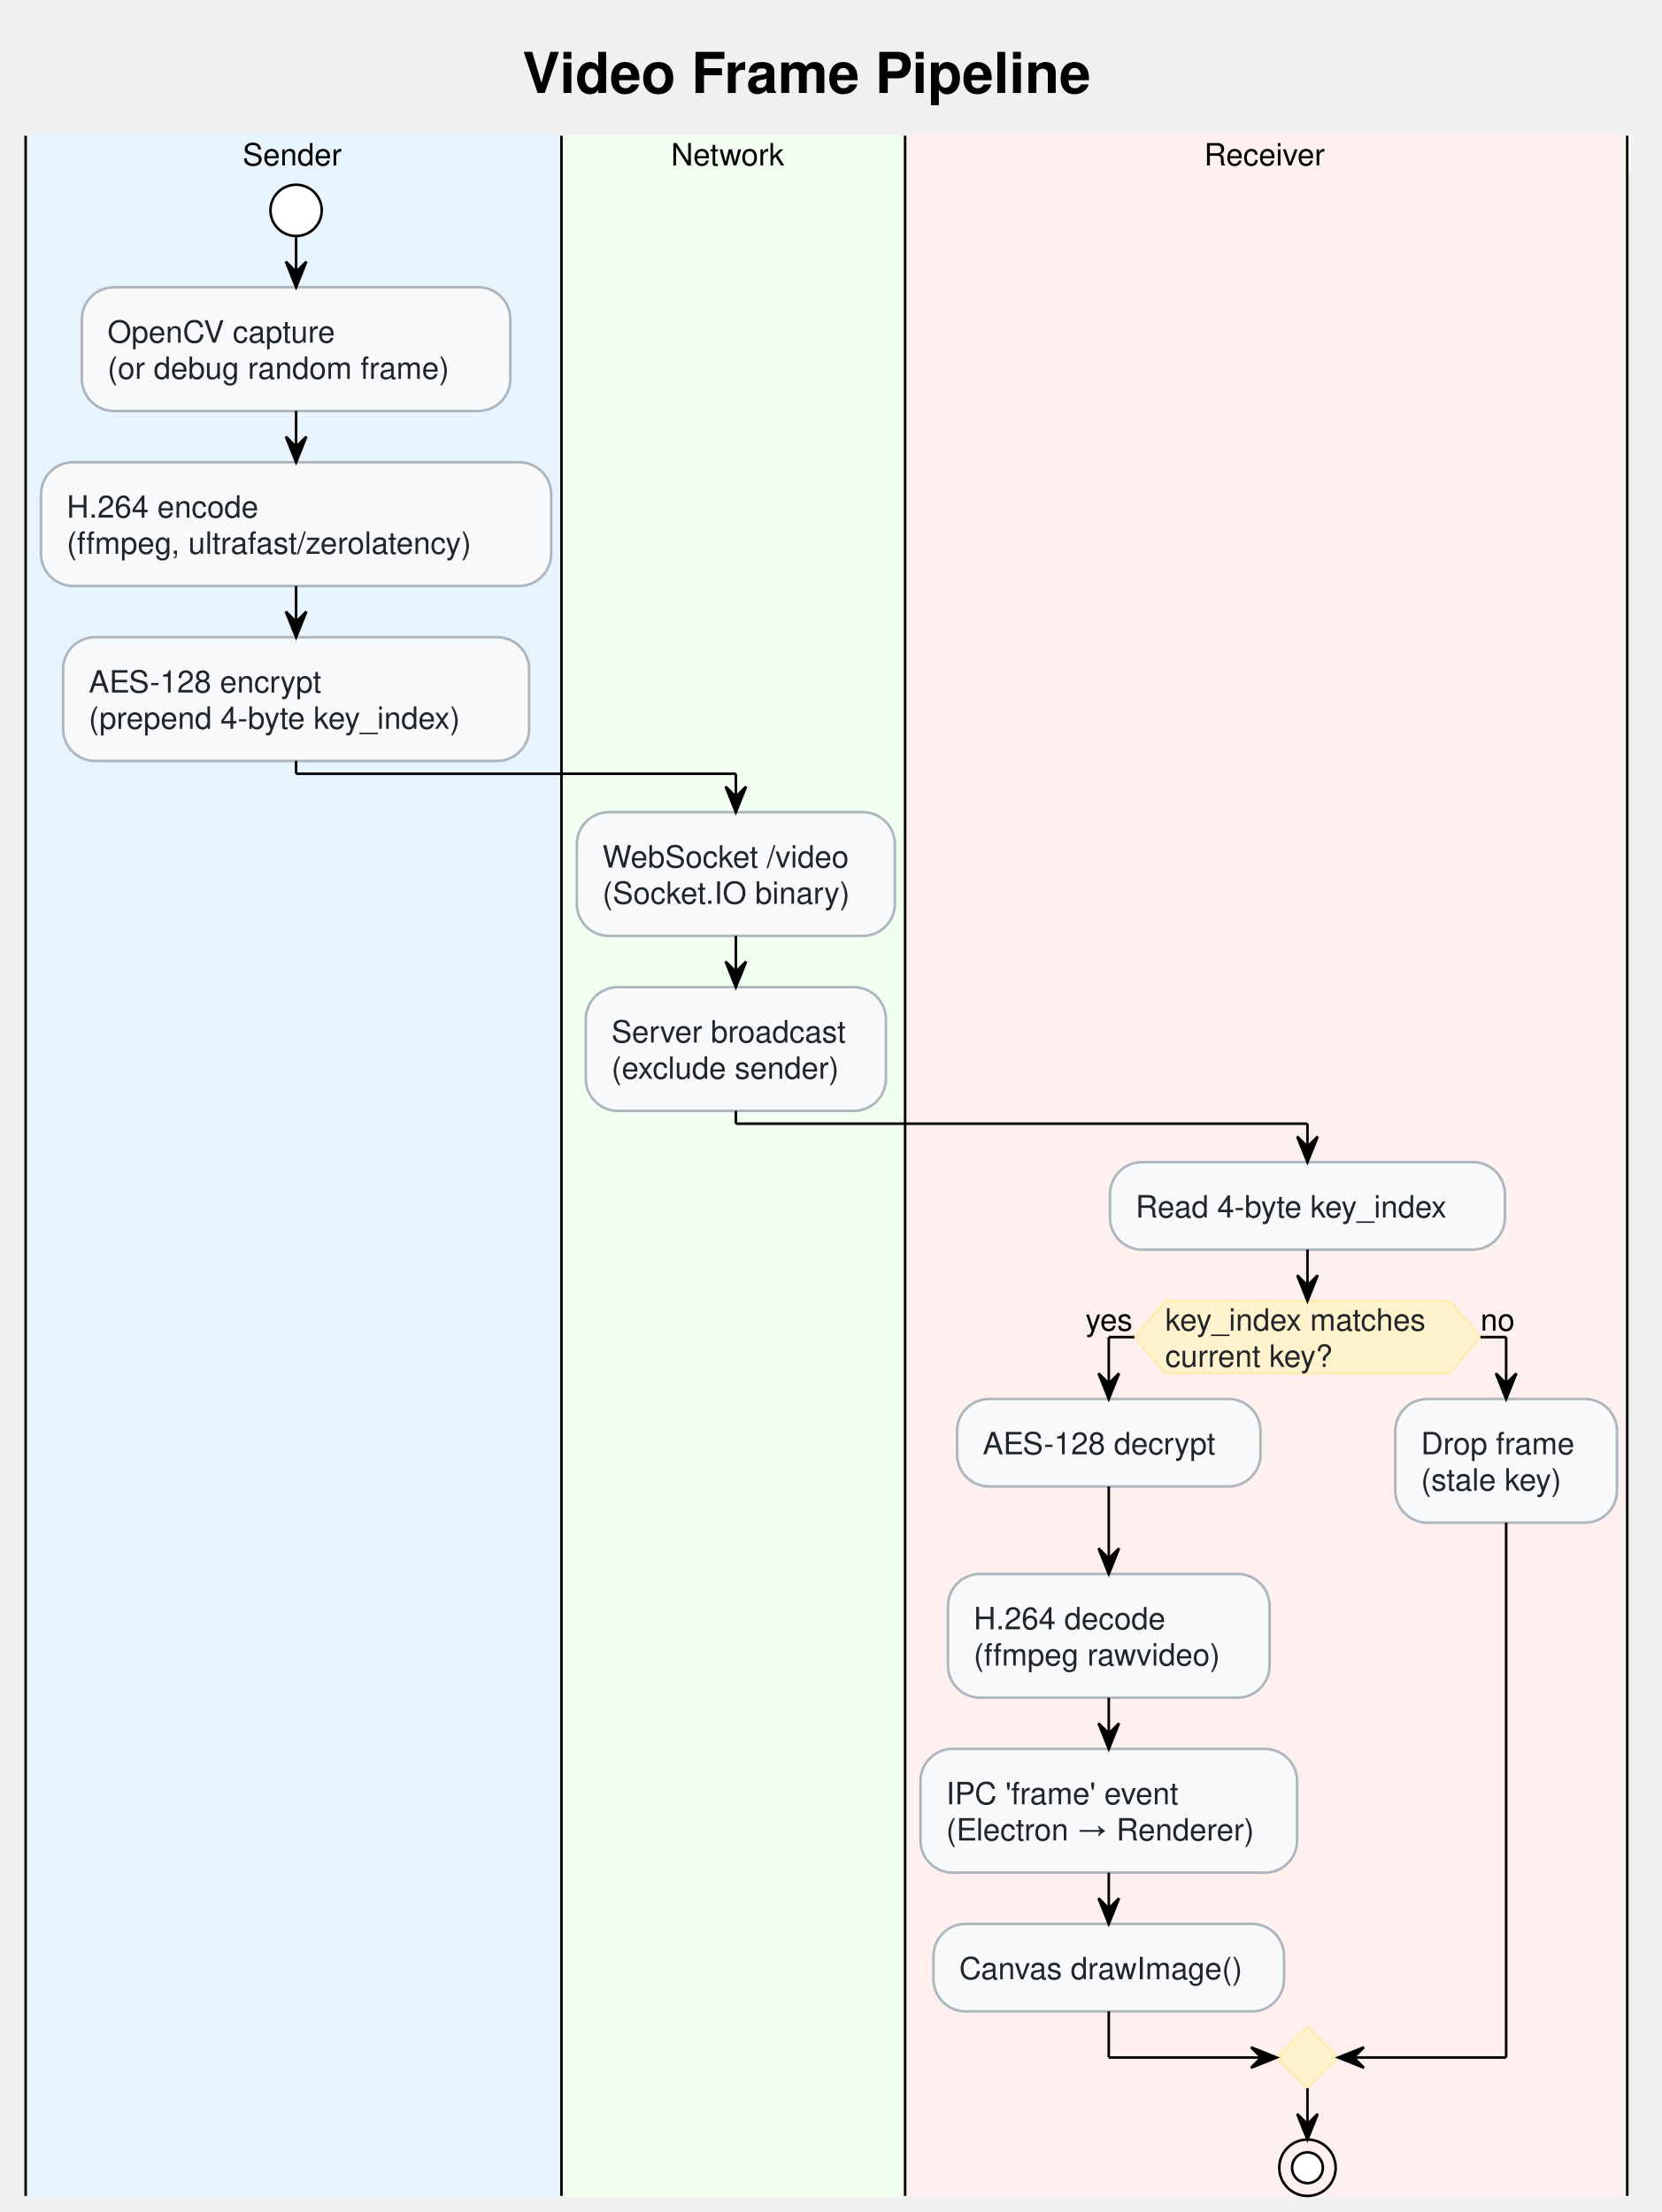
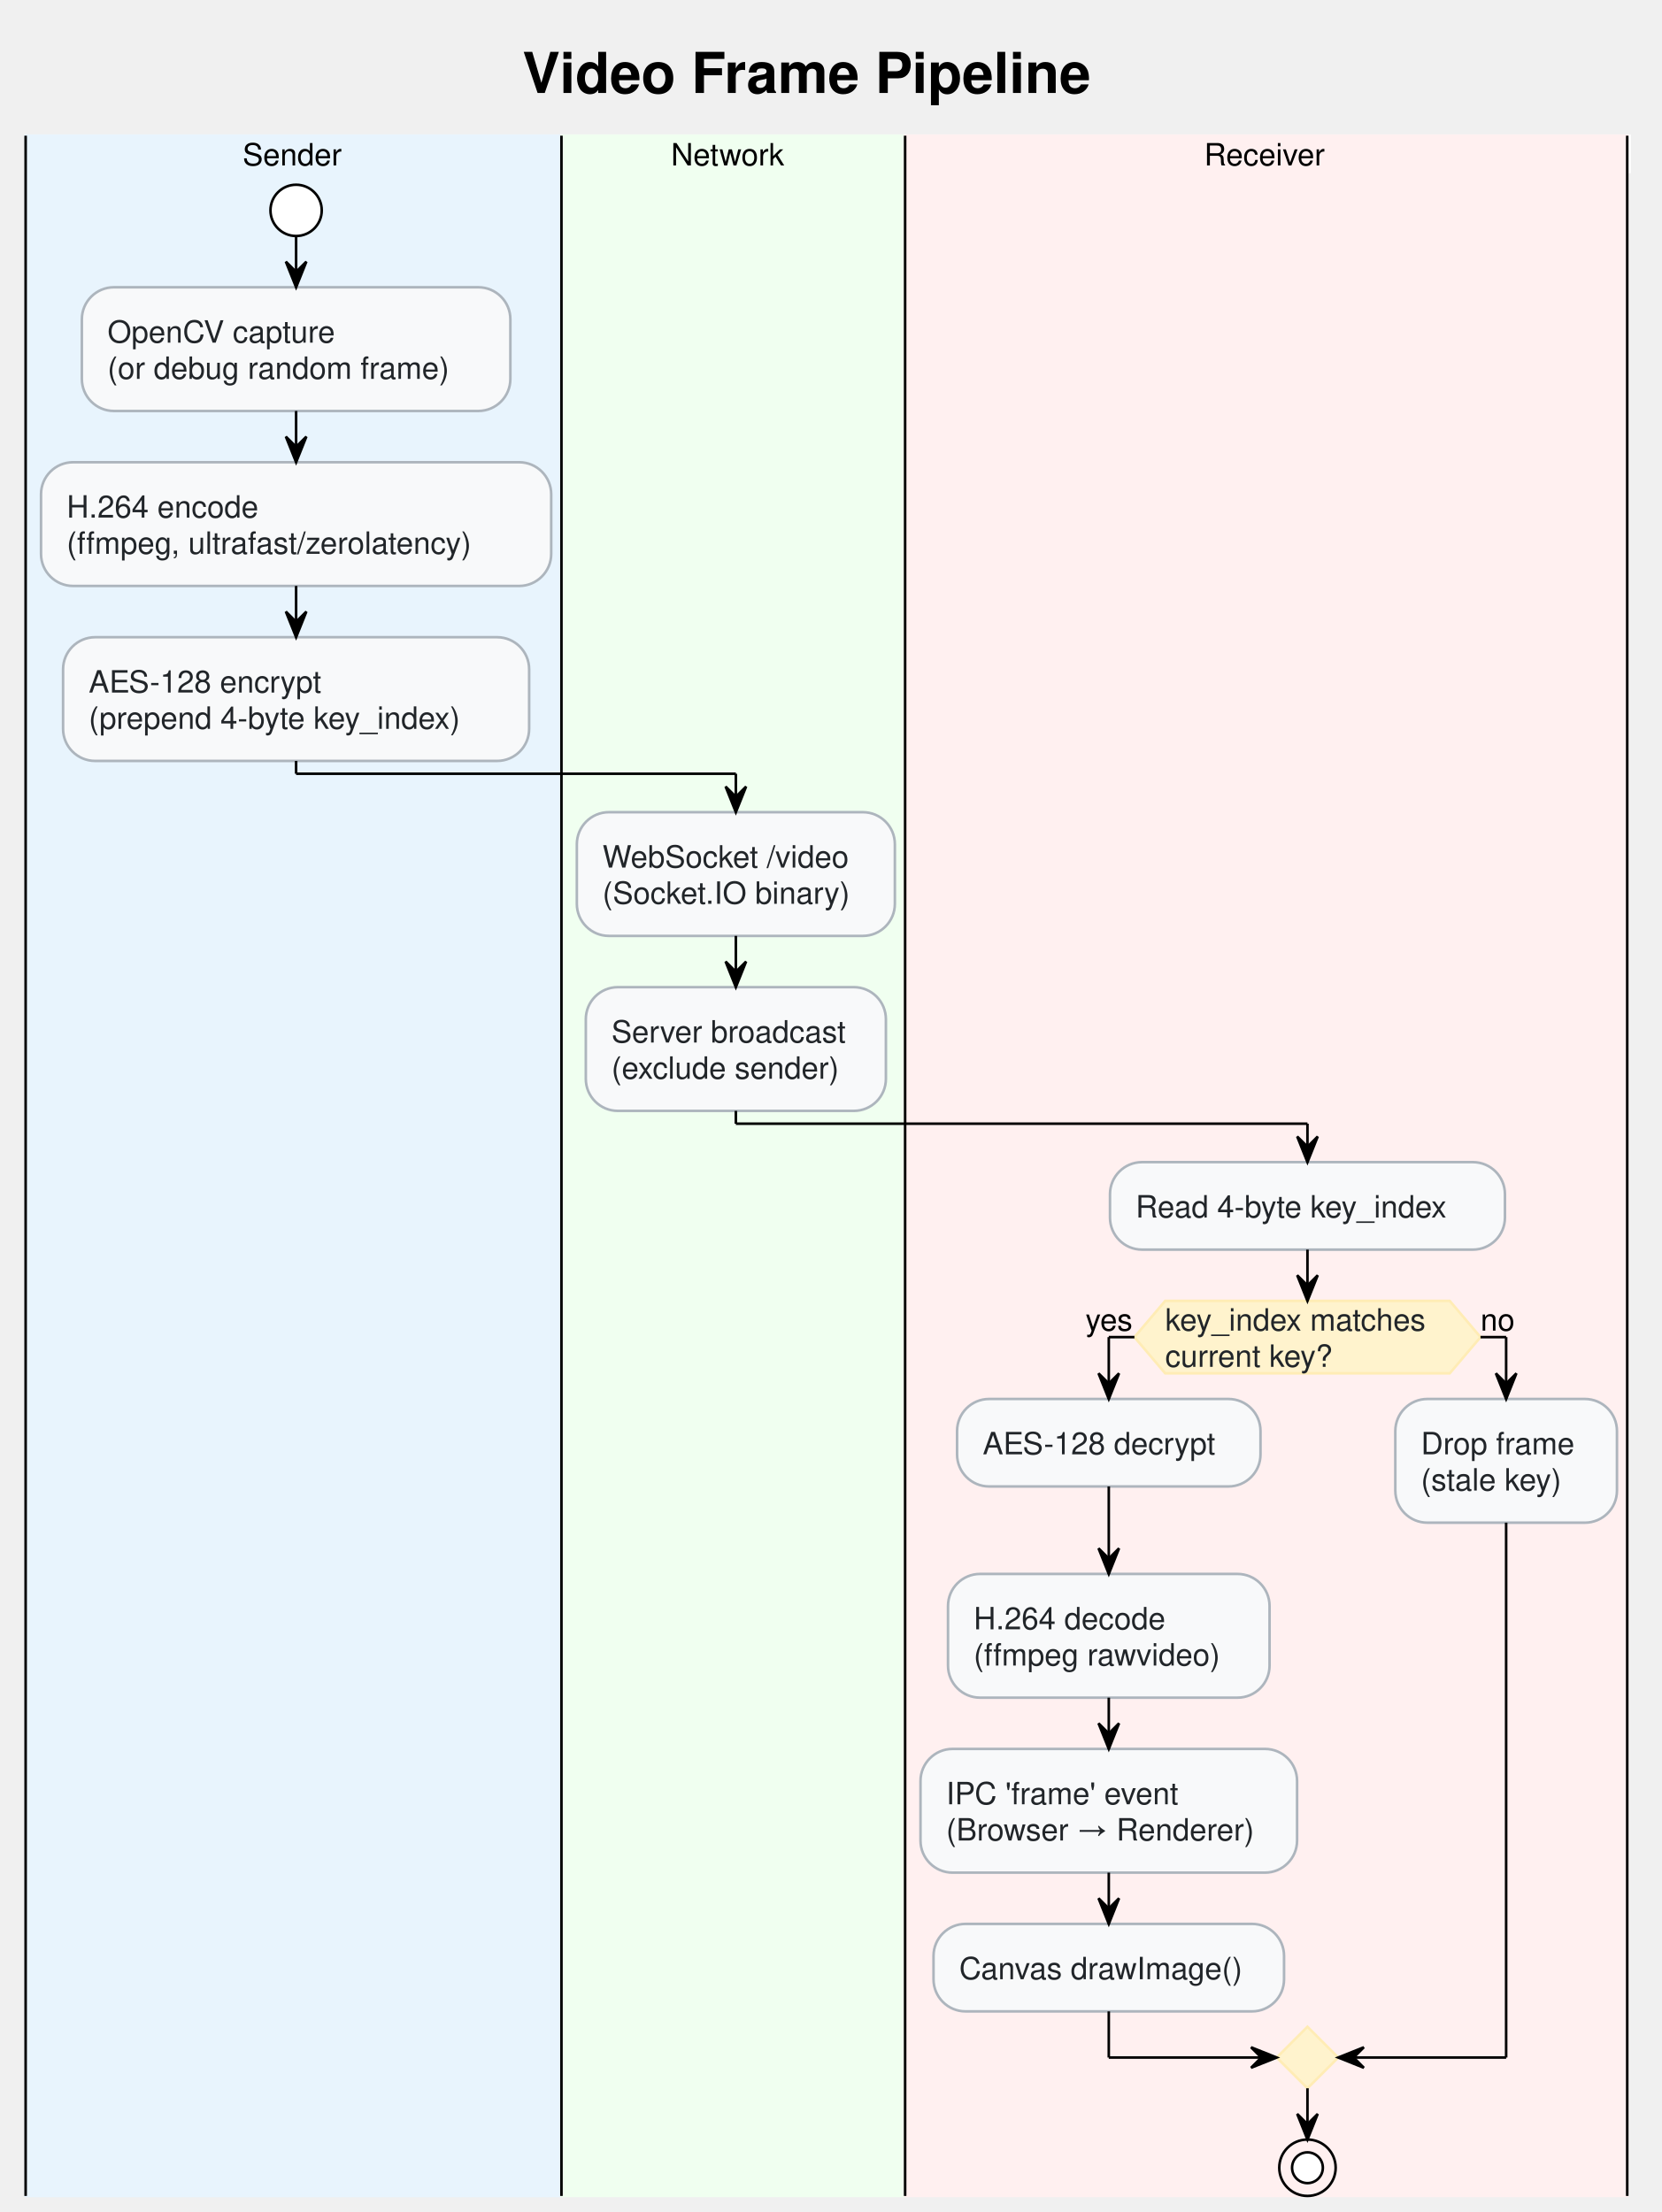
<svg xmlns="http://www.w3.org/2000/svg" contentStyleType="text/css" data-diagram-type="ACTIVITY" height="863px" preserveAspectRatio="none" style="width:648px;height:863px;" version="1.1" viewBox="0 0 648 863" width="648px" zoomAndPan="magnify">
  <defs />
  <g>
    <g class="title" data-source-line="18">
      <text fill="#000000" font-family="'Segoe UI, Helvetica, Arial, sans-serif'" font-size="22" font-weight="bold" lengthAdjust="spacing" textLength="238.101" x="203.759" y="36.27">Video Frame Pipeline</text>
    </g>
    <rect fill="#FFFFFF" height="14.133" style="stroke:#FFFFFF;stroke-width:1;" width="625.618" x="10" y="52.941" />
    <rect fill="#E8F4FD" height="803.789" style="stroke:#E8F4FD;stroke-width:1;" width="209.004" x="10" y="52.941" />
    <ellipse cx="115.502" cy="82.074" fill="#FFFFFF" rx="10" ry="10" style="stroke:#000000;stroke-width:1;" />
    <rect fill="#F8F9FA" height="48.266" rx="12.5" ry="12.5" style="stroke:#ADB5BD;stroke-width:1;" width="167.147" x="31.929" y="112.074" />
    <text fill="#212529" font-family="'Segoe UI, Helvetica, Arial, sans-serif'" font-size="12" lengthAdjust="spacing" textLength="94.811" x="41.929" y="133.676">OpenCV capture</text>
    <text fill="#212529" font-family="'Segoe UI, Helvetica, Arial, sans-serif'" font-size="12" lengthAdjust="spacing" textLength="147.147" x="41.929" y="147.809">(or debug random frame)</text>
    <rect fill="#F8F9FA" height="48.266" rx="12.5" ry="12.5" style="stroke:#ADB5BD;stroke-width:1;" width="199.004" x="16" y="180.34" />
    <text fill="#212529" font-family="'Segoe UI, Helvetica, Arial, sans-serif'" font-size="12" lengthAdjust="spacing" textLength="81.064" x="26" y="201.941">H.264 encode</text>
    <text fill="#212529" font-family="'Segoe UI, Helvetica, Arial, sans-serif'" font-size="12" lengthAdjust="spacing" textLength="179.004" x="26" y="216.074">(ffmpeg, ultrafast/zerolatency)</text>
    <rect fill="#F8F9FA" height="48.266" rx="12.5" ry="12.5" style="stroke:#ADB5BD;stroke-width:1;" width="181.795" x="24.605" y="248.606" />
    <text fill="#212529" font-family="'Segoe UI, Helvetica, Arial, sans-serif'" font-size="12" lengthAdjust="spacing" textLength="98.25" x="34.605" y="270.207">AES-128 encrypt</text>
    <text fill="#212529" font-family="'Segoe UI, Helvetica, Arial, sans-serif'" font-size="12" lengthAdjust="spacing" textLength="161.795" x="34.605" y="284.34">(prepend 4-byte key_index)</text>
    <line style="stroke:#000000;stroke-width:1;" x1="10" x2="10" y1="52.941" y2="856.731" />
    <rect fill="#F0FFF0" height="803.789" style="stroke:#F0FFF0;stroke-width:1;" width="134.051" x="219.004" y="52.941" />
    <rect fill="#F8F9FA" height="48.266" rx="12.5" ry="12.5" style="stroke:#ADB5BD;stroke-width:1;" width="124.051" x="225.004" y="316.871" />
    <text fill="#212529" font-family="'Segoe UI, Helvetica, Arial, sans-serif'" font-size="12" lengthAdjust="spacing" textLength="104.051" x="235.004" y="338.473">WebSocket /video</text>
    <text fill="#212529" font-family="'Segoe UI, Helvetica, Arial, sans-serif'" font-size="12" lengthAdjust="spacing" textLength="102.621" x="235.004" y="352.606">(Socket.IO binary)</text>
    <rect fill="#F8F9FA" height="48.266" rx="12.5" ry="12.5" style="stroke:#ADB5BD;stroke-width:1;" width="117.055" x="228.502" y="385.137" />
    <text fill="#212529" font-family="'Segoe UI, Helvetica, Arial, sans-serif'" font-size="12" lengthAdjust="spacing" textLength="97.055" x="238.502" y="406.738">Server broadcast</text>
    <text fill="#212529" font-family="'Segoe UI, Helvetica, Arial, sans-serif'" font-size="12" lengthAdjust="spacing" textLength="96.346" x="238.502" y="420.871">(exclude sender)</text>
    <line style="stroke:#000000;stroke-width:1;" x1="219.004" x2="219.004" y1="52.941" y2="856.731" />
    <rect fill="#FFF0F0" height="803.789" style="stroke:#FFF0F0;stroke-width:1;" width="281.665" x="353.055" y="52.941" />
    <rect fill="#F8F9FA" height="34.133" rx="12.5" ry="12.5" style="stroke:#ADB5BD;stroke-width:1;" width="154.057" x="432.966" y="453.402" />
    <text fill="#212529" font-family="'Segoe UI, Helvetica, Arial, sans-serif'" font-size="12" lengthAdjust="spacing" textLength="134.057" x="442.966" y="475.004">Read 4-byte key_index</text>
    <polygon fill="#FFF3CD" points="454.497,507.535,565.491,507.535,577.491,521.668,565.491,535.801,454.497,535.801,442.497,521.668,454.497,507.535" style="stroke:#FFECB5;stroke-width:1;" />
    <text fill="#212529" font-family="'Segoe UI, Helvetica, Arial, sans-serif'" font-size="12" lengthAdjust="spacing" textLength="110.994" x="454.497" y="519.137">key_index matches</text>
    <text fill="#212529" font-family="'Segoe UI, Helvetica, Arial, sans-serif'" font-size="12" lengthAdjust="spacing" textLength="70.863" x="454.497" y="533.269">current key?</text>
    <text fill="#000000" font-family="'Segoe UI, Helvetica, Arial, sans-serif'" font-size="12" lengthAdjust="spacing" textLength="19.072" x="423.425" y="519.137">yes</text>
    <text fill="#000000" font-family="'Segoe UI, Helvetica, Arial, sans-serif'" font-size="12" lengthAdjust="spacing" textLength="14.818" x="577.491" y="519.137">no</text>
    <rect fill="#F8F9FA" height="34.133" rx="12.5" ry="12.5" style="stroke:#ADB5BD;stroke-width:1;" width="118.356" x="373.319" y="545.801" />
    <text fill="#212529" font-family="'Segoe UI, Helvetica, Arial, sans-serif'" font-size="12" lengthAdjust="spacing" textLength="98.356" x="383.319" y="567.402">AES-128 decrypt</text>
    <rect fill="#F8F9FA" height="48.266" rx="12.5" ry="12.5" style="stroke:#ADB5BD;stroke-width:1;" width="125.422" x="369.786" y="614.066" />
    <text fill="#212529" font-family="'Segoe UI, Helvetica, Arial, sans-serif'" font-size="12" lengthAdjust="spacing" textLength="81.17" x="379.786" y="635.668">H.264 decode</text>
    <text fill="#212529" font-family="'Segoe UI, Helvetica, Arial, sans-serif'" font-size="12" lengthAdjust="spacing" textLength="105.422" x="379.786" y="649.801">(ffmpeg rawvideo)</text>
    <rect fill="#F8F9FA" height="48.266" rx="12.5" ry="12.5" style="stroke:#ADB5BD;stroke-width:1;" width="146.885" x="359.055" y="682.332" />
    <text fill="#212529" font-family="'Segoe UI, Helvetica, Arial, sans-serif'" font-size="12" lengthAdjust="spacing" textLength="96.838" x="369.055" y="703.934">IPC 'frame' event</text>
-     <text fill="#212529" font-family="'Segoe UI, Helvetica, Arial, sans-serif'" font-size="12" lengthAdjust="spacing" textLength="126.885" x="369.055" y="718.066">(Electron → Renderer)</text>
+     <text fill="#212529" font-family="'Segoe UI, Helvetica, Arial, sans-serif'" font-size="12" lengthAdjust="spacing" textLength="126.885" x="369.055" y="718.066">(Browser → Renderer)</text>
    <rect fill="#F8F9FA" height="34.133" rx="12.5" ry="12.5" style="stroke:#ADB5BD;stroke-width:1;" width="136.725" x="364.135" y="750.598" />
    <text fill="#212529" font-family="'Segoe UI, Helvetica, Arial, sans-serif'" font-size="12" lengthAdjust="spacing" textLength="116.725" x="374.135" y="772.199">Canvas drawImage()</text>
    <rect fill="#F8F9FA" height="48.266" rx="12.5" ry="12.5" style="stroke:#ADB5BD;stroke-width:1;" width="86.457" x="544.263" y="545.801" />
    <text fill="#212529" font-family="'Segoe UI, Helvetica, Arial, sans-serif'" font-size="12" lengthAdjust="spacing" textLength="66.457" x="554.263" y="567.402">Drop frame</text>
    <text fill="#212529" font-family="'Segoe UI, Helvetica, Arial, sans-serif'" font-size="12" lengthAdjust="spacing" textLength="58.957" x="554.263" y="581.535">(stale key)</text>
    <polygon fill="#FFF3CD" points="509.994,790.731,521.994,802.731,509.994,814.731,497.994,802.731,509.994,790.731" style="stroke:#FFECB5;stroke-width:1;" />
    <ellipse cx="509.994" cy="845.731" fill="none" rx="11" ry="11" style="stroke:#000000;stroke-width:1;" />
    <ellipse cx="509.994" cy="845.731" fill="#FFFFFF" rx="6" ry="6" style="stroke:#000000;stroke-width:1;" />
    <line style="stroke:#000000;stroke-width:1;" x1="353.055" x2="353.055" y1="52.941" y2="856.731" />
    <line style="stroke:#000000;stroke-width:1;" x1="634.72" x2="634.72" y1="52.941" y2="856.731" />
    <line style="stroke:#000000;stroke-width:1;" x1="115.502" x2="115.502" y1="92.074" y2="112.074" />
    <polygon fill="#000000" points="111.502,102.074,115.502,112.074,119.502,102.074,115.502,106.074" style="stroke:#000000;stroke-width:1;" />
    <line style="stroke:#000000;stroke-width:1;" x1="115.502" x2="115.502" y1="160.34" y2="180.34" />
    <polygon fill="#000000" points="111.502,170.34,115.502,180.34,119.502,170.34,115.502,174.34" style="stroke:#000000;stroke-width:1;" />
    <line style="stroke:#000000;stroke-width:1;" x1="115.502" x2="115.502" y1="228.606" y2="248.606" />
    <polygon fill="#000000" points="111.502,238.606,115.502,248.606,119.502,238.606,115.502,242.606" style="stroke:#000000;stroke-width:1;" />
    <line style="stroke:#000000;stroke-width:1;" x1="287.029" x2="287.029" y1="365.137" y2="385.137" />
    <polygon fill="#000000" points="283.029,375.137,287.029,385.137,291.029,375.137,287.029,379.137" style="stroke:#000000;stroke-width:1;" />
    <line style="stroke:#000000;stroke-width:1;" x1="432.497" x2="432.497" y1="579.934" y2="614.066" />
    <polygon fill="#000000" points="428.497,604.066,432.497,614.066,436.497,604.066,432.497,608.066" style="stroke:#000000;stroke-width:1;" />
    <line style="stroke:#000000;stroke-width:1;" x1="432.497" x2="432.497" y1="662.332" y2="682.332" />
    <polygon fill="#000000" points="428.497,672.332,432.497,682.332,436.497,672.332,432.497,676.332" style="stroke:#000000;stroke-width:1;" />
    <line style="stroke:#000000;stroke-width:1;" x1="432.497" x2="432.497" y1="730.598" y2="750.598" />
    <polygon fill="#000000" points="428.497,740.598,432.497,750.598,436.497,740.598,432.497,744.598" style="stroke:#000000;stroke-width:1;" />
    <line style="stroke:#000000;stroke-width:1;" x1="442.497" x2="432.497" y1="521.668" y2="521.668" />
    <line style="stroke:#000000;stroke-width:1;" x1="432.497" x2="432.497" y1="521.668" y2="545.801" />
    <polygon fill="#000000" points="428.497,535.801,432.497,545.801,436.497,535.801,432.497,539.801" style="stroke:#000000;stroke-width:1;" />
    <line style="stroke:#000000;stroke-width:1;" x1="577.491" x2="587.491" y1="521.668" y2="521.668" />
    <line style="stroke:#000000;stroke-width:1;" x1="587.491" x2="587.491" y1="521.668" y2="545.801" />
    <polygon fill="#000000" points="583.491,535.801,587.491,545.801,591.491,535.801,587.491,539.801" style="stroke:#000000;stroke-width:1;" />
    <line style="stroke:#000000;stroke-width:1;" x1="432.497" x2="432.497" y1="784.731" y2="802.731" />
    <line style="stroke:#000000;stroke-width:1;" x1="432.497" x2="497.994" y1="802.731" y2="802.731" />
    <polygon fill="#000000" points="487.994,798.731,497.994,802.731,487.994,806.731,491.994,802.731" style="stroke:#000000;stroke-width:1;" />
    <line style="stroke:#000000;stroke-width:1;" x1="587.491" x2="587.491" y1="594.066" y2="802.731" />
    <line style="stroke:#000000;stroke-width:1;" x1="587.491" x2="521.994" y1="802.731" y2="802.731" />
    <polygon fill="#000000" points="531.994,798.731,521.994,802.731,531.994,806.731,527.994,802.731" style="stroke:#000000;stroke-width:1;" />
    <line style="stroke:#000000;stroke-width:1;" x1="509.994" x2="509.994" y1="487.535" y2="507.535" />
    <polygon fill="#000000" points="505.994,497.535,509.994,507.535,513.994,497.535,509.994,501.535" style="stroke:#000000;stroke-width:1;" />
    <line style="stroke:#000000;stroke-width:1;" x1="509.994" x2="509.994" y1="814.731" y2="834.731" />
    <polygon fill="#000000" points="505.994,824.731,509.994,834.731,513.994,824.731,509.994,828.731" style="stroke:#000000;stroke-width:1;" />
    <line style="stroke:#000000;stroke-width:1;" x1="115.502" x2="115.502" y1="296.871" y2="301.871" />
    <line style="stroke:#000000;stroke-width:1;" x1="115.502" x2="287.029" y1="301.871" y2="301.871" />
    <line style="stroke:#000000;stroke-width:1;" x1="287.029" x2="287.029" y1="301.871" y2="316.871" />
    <polygon fill="#000000" points="283.029,306.871,287.029,316.871,291.029,306.871,287.029,310.871" style="stroke:#000000;stroke-width:1;" />
    <line style="stroke:#000000;stroke-width:1;" x1="287.029" x2="287.029" y1="433.402" y2="438.402" />
    <line style="stroke:#000000;stroke-width:1;" x1="287.029" x2="509.994" y1="438.402" y2="438.402" />
    <line style="stroke:#000000;stroke-width:1;" x1="509.994" x2="509.994" y1="438.402" y2="453.402" />
    <polygon fill="#000000" points="505.994,443.402,509.994,453.402,513.994,443.402,509.994,447.402" style="stroke:#000000;stroke-width:1;" />
    <text fill="#000000" font-family="'Segoe UI, Helvetica, Arial, sans-serif'" font-size="12" lengthAdjust="spacing" textLength="39.744" x="94.63" y="64.543">Sender</text>
    <text fill="#000000" font-family="'Segoe UI, Helvetica, Arial, sans-serif'" font-size="12" lengthAdjust="spacing" textLength="48.58" x="261.739" y="64.543">Network</text>
    <text fill="#000000" font-family="'Segoe UI, Helvetica, Arial, sans-serif'" font-size="12" lengthAdjust="spacing" textLength="48.381" x="469.697" y="64.543">Receiver</text>
  </g>
</svg>
